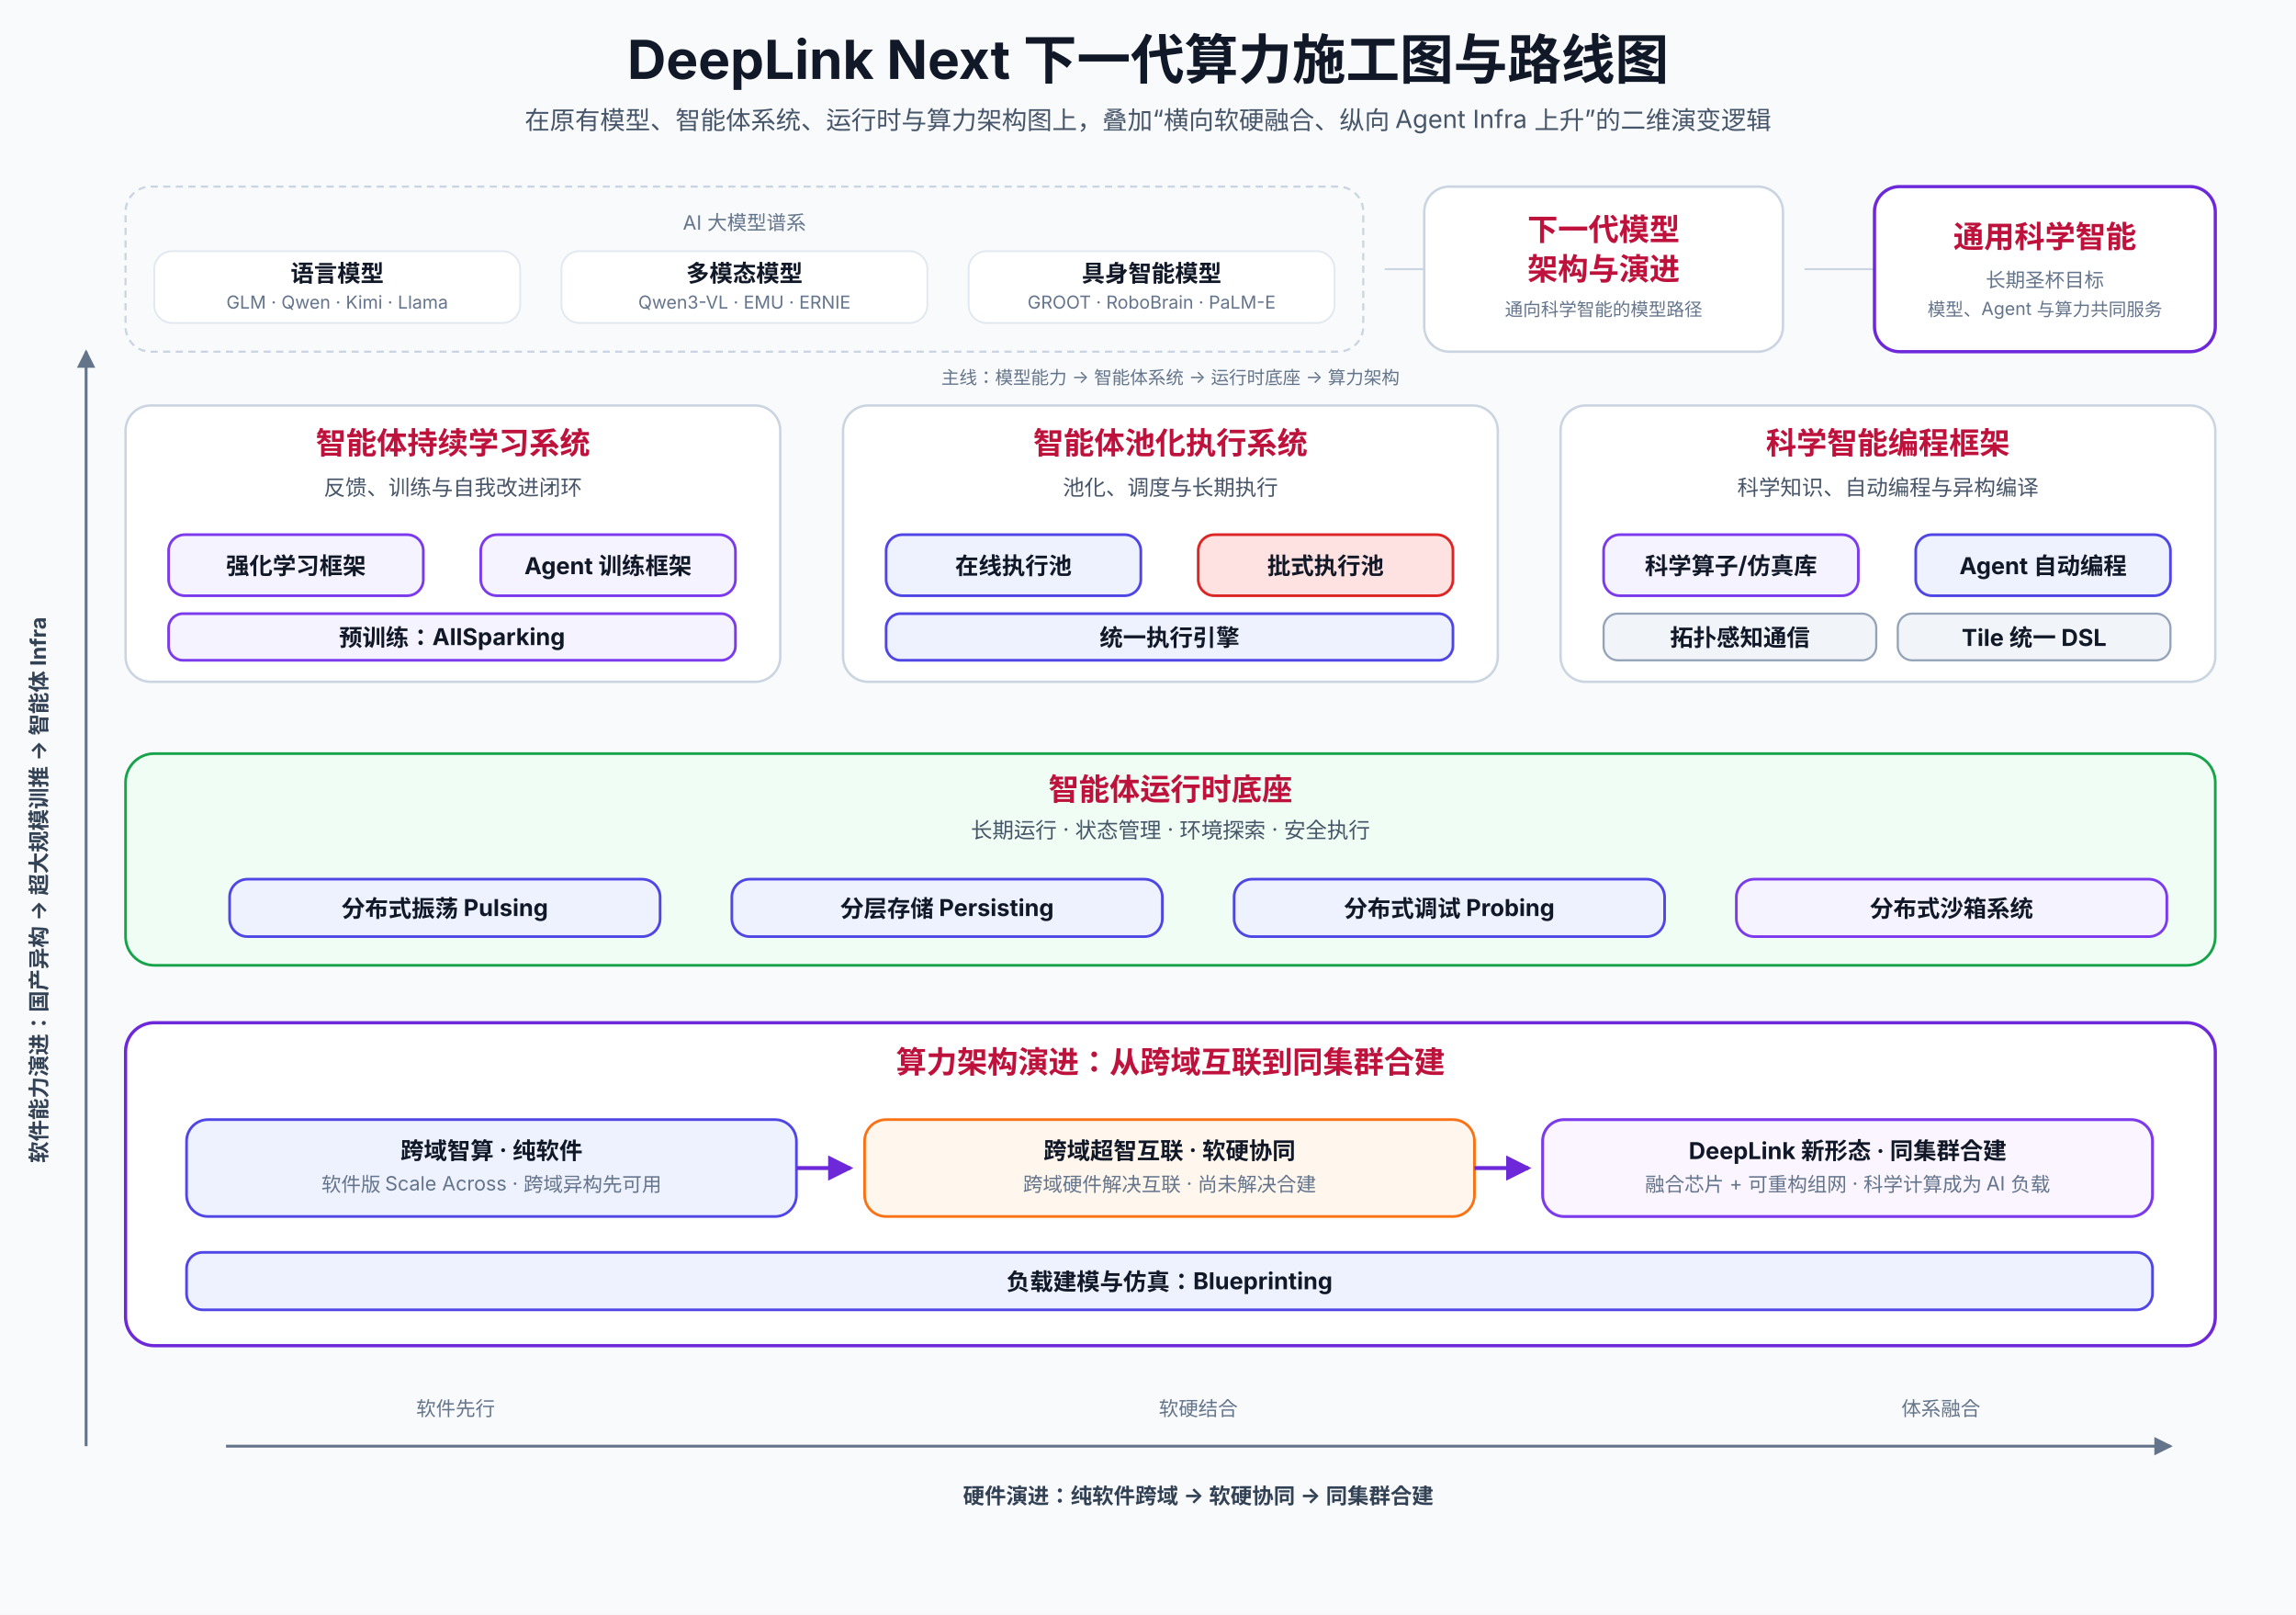
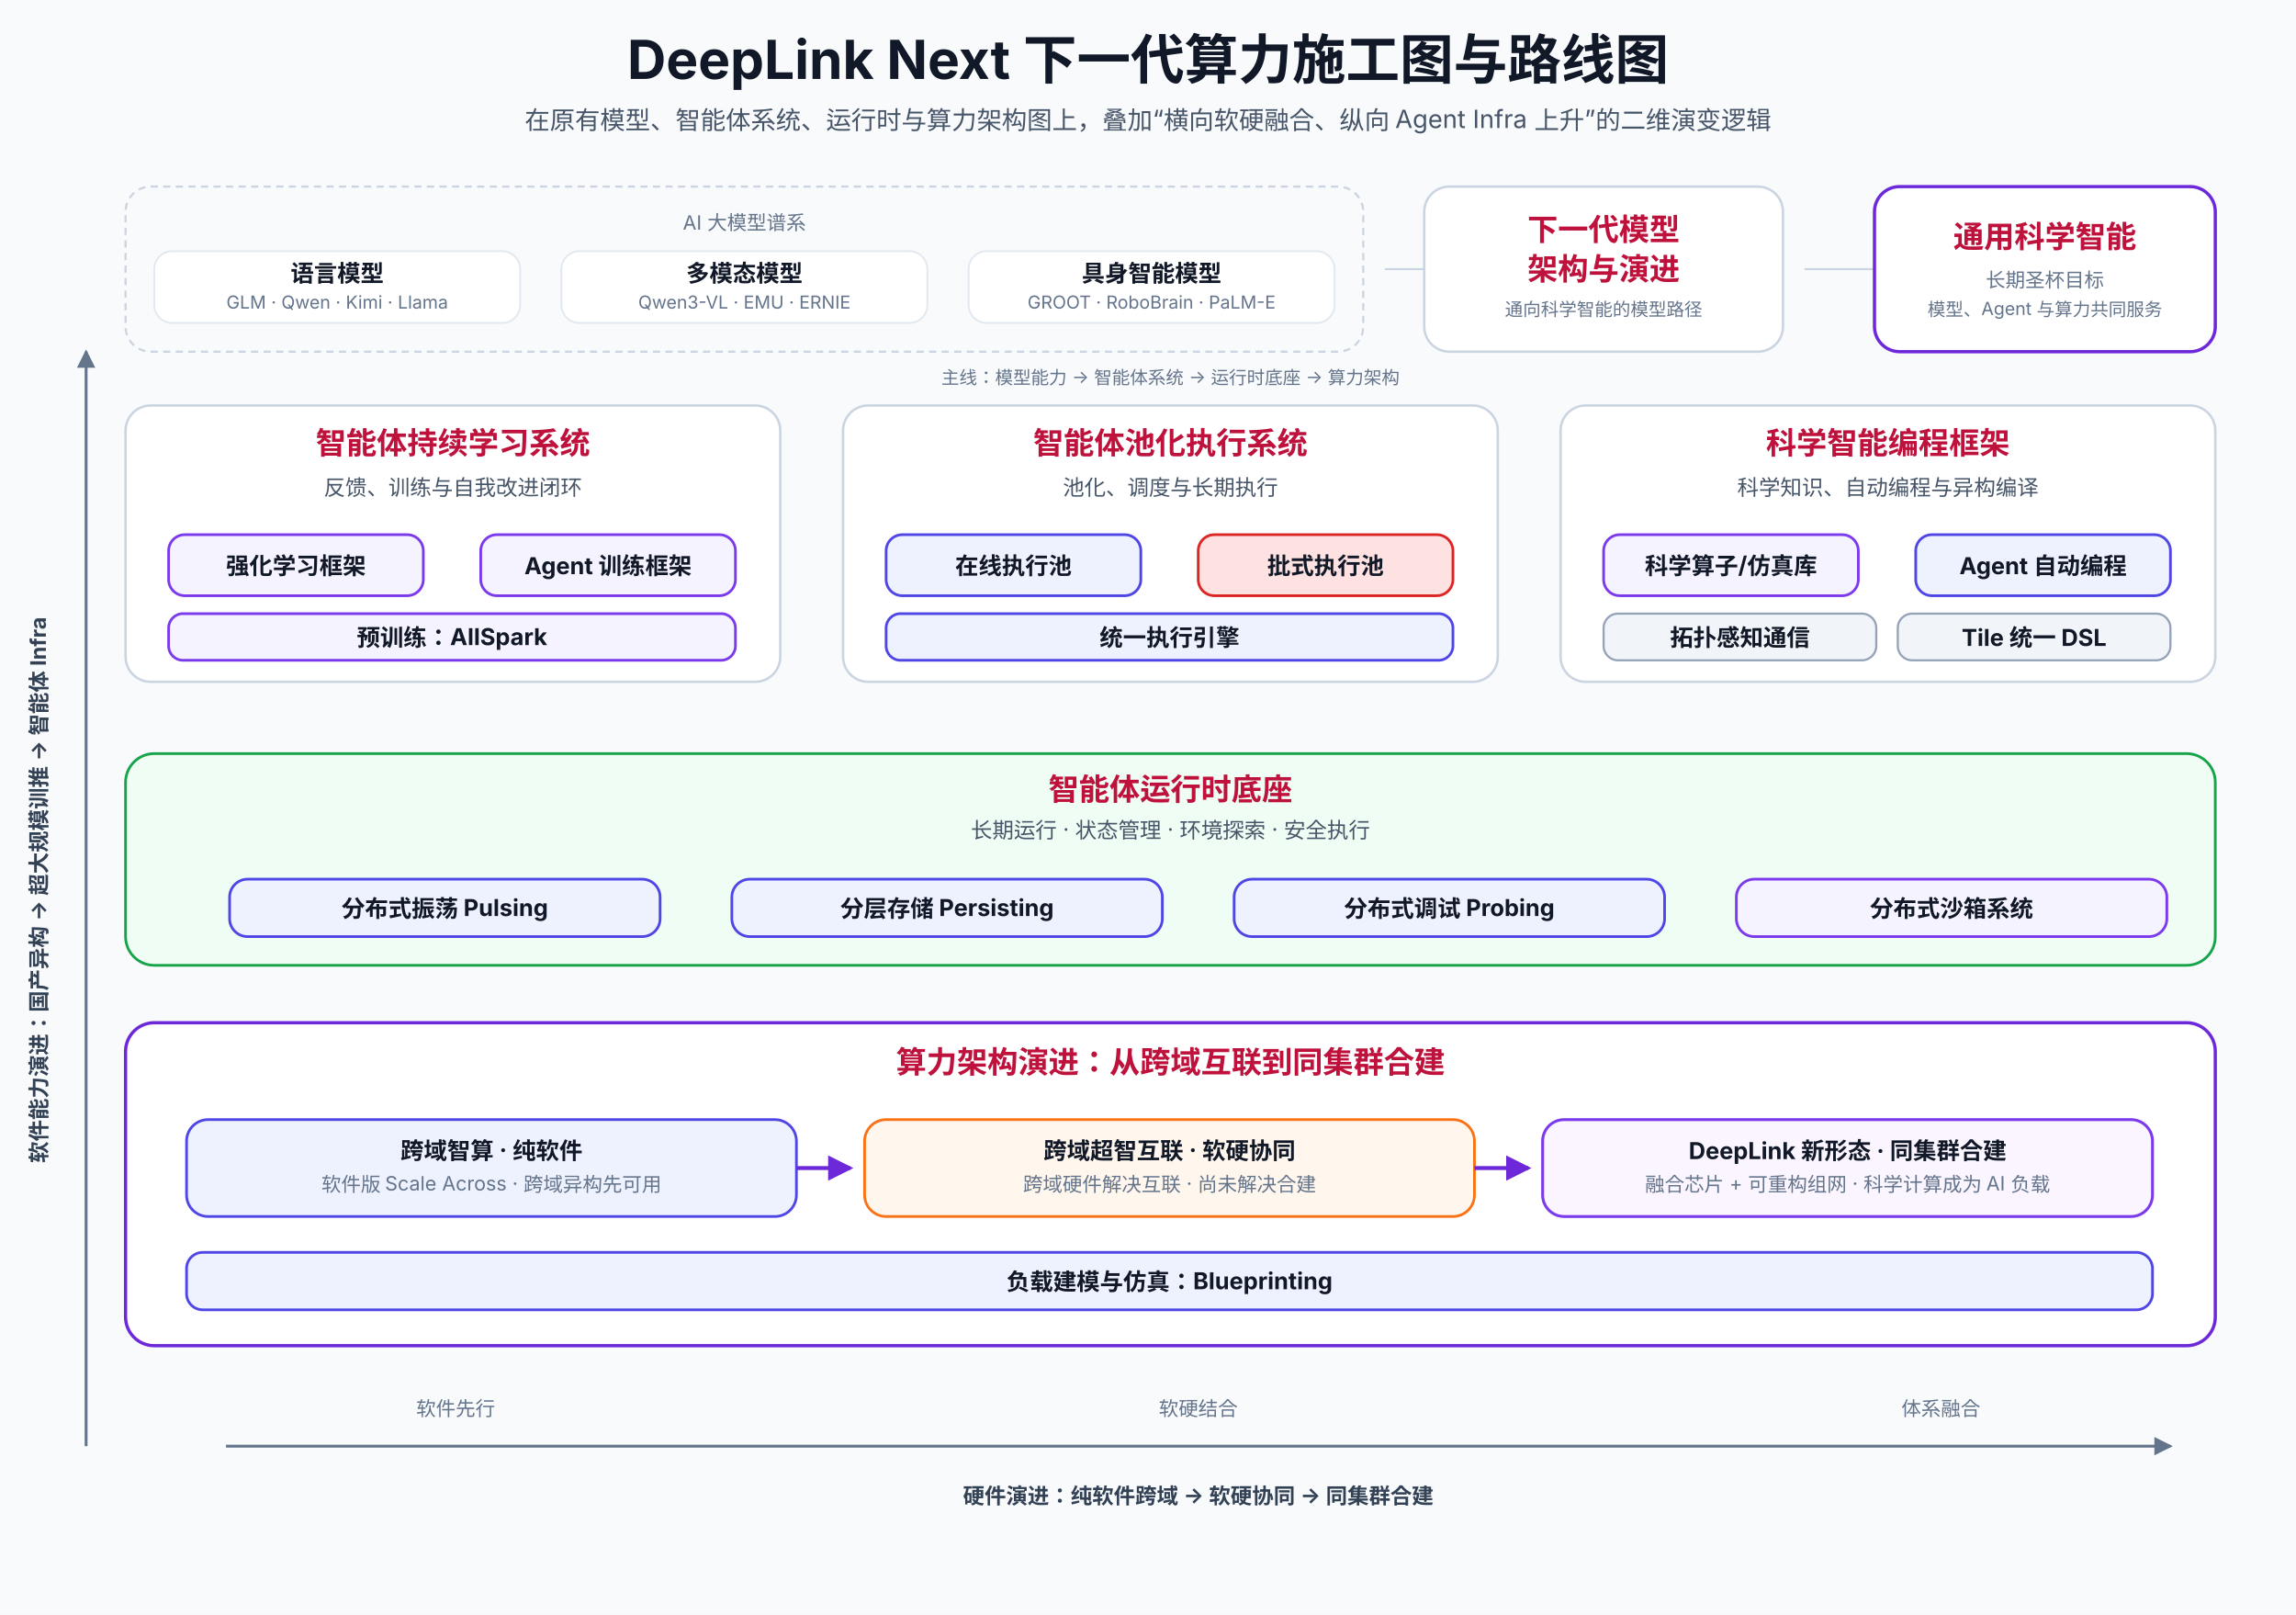
<svg xmlns="http://www.w3.org/2000/svg" viewBox="0 0 1280 900" role="img" aria-labelledby="title desc">
  <defs>
    <marker id="arrowRight" viewBox="0 0 10 10" refX="8" refY="5" markerWidth="8" markerHeight="8" orient="auto">
      <path d="M 1 1 L 9 5 L 1 9 Z" fill="#64748b" />
    </marker>
    <marker id="arrowUp" viewBox="0 0 10 10" refX="8" refY="5" markerWidth="8" markerHeight="8" orient="auto">
      <path d="M 1 1 L 9 5 L 1 9 Z" fill="#64748b" />
    </marker>
    <marker id="arrowPurple" viewBox="0 0 10 10" refX="8" refY="5" markerWidth="8" markerHeight="8" orient="auto">
      <path d="M 1 1 L 9 5 L 1 9 Z" fill="#6d28d9" />
    </marker>
    <marker id="arrowGreen" viewBox="0 0 10 10" refX="5" refY="2" markerWidth="8" markerHeight="8" orient="auto">
      <path d="M 1 1 L 9 5 L 1 9 Z" fill="#16a34a" />
    </marker>
    <style>
      .bg { fill: #f8fafc; }
      .surface { fill: #ffffff; stroke: #cbd5e1; stroke-width: 1.35; }
      .surfaceStrong { fill: #ffffff; stroke: #6d28d9; stroke-width: 1.8; }
      .modelBand { fill: #f8fafc; stroke: #cbd5e1; stroke-width: 1.2; stroke-dasharray: 4 3; }
      .modelCard { fill: #ffffff; stroke: #e2e8f0; stroke-width: 1; }
      .train { fill: #f5f3ff; stroke: #7c3aed; stroke-width: 1.5; }
      .infer { fill: #eef2ff; stroke: #4f46e5; stroke-width: 1.5; }
      .agent { fill: #f0fdf4; stroke: #16a34a; stroke-width: 1.5; }
      .hardware { fill: #fff7ed; stroke: #f97316; stroke-width: 1.5; }
      .base { fill: #f1f5f9; stroke: #94a3b8; stroke-width: 1.2; }
      .fusion { fill: #faf5ff; stroke: #7c3aed; stroke-width: 1.6; }
      .title { font: 700 30px -apple-system, BlinkMacSystemFont, "PingFang SC", "Microsoft YaHei", sans-serif; fill: #111827; }
      .subtitle { font: 400 14px -apple-system, BlinkMacSystemFont, "PingFang SC", "Microsoft YaHei", sans-serif; fill: #475569; }
      .section { font: 700 17px -apple-system, BlinkMacSystemFont, "PingFang SC", "Microsoft YaHei", sans-serif; fill: #be123c; }
      .label { font: 700 13px -apple-system, BlinkMacSystemFont, "PingFang SC", "Microsoft YaHei", sans-serif; fill: #111827; }
      .body { font: 400 12px -apple-system, BlinkMacSystemFont, "PingFang SC", "Microsoft YaHei", sans-serif; fill: #475569; }
      .small { font: 400 11px -apple-system, BlinkMacSystemFont, "PingFang SC", "Microsoft YaHei", sans-serif; fill: #64748b; }
      .tiny { font: 400 10px -apple-system, BlinkMacSystemFont, "PingFang SC", "Microsoft YaHei", sans-serif; fill: #64748b; }
      .axisLabel { font: 700 12px -apple-system, BlinkMacSystemFont, "PingFang SC", "Microsoft YaHei", sans-serif; fill: #334155; }
      .axis { stroke: #64748b; stroke-width: 1.6; fill: none; marker-end: url(#arrowRight); }
      .axisUp { stroke: #64748b; stroke-width: 1.6; fill: none; marker-end: url(#arrowUp); }
      .flow { stroke: #6d28d9; stroke-width: 2.2; fill: none; marker-end: url(#arrowPurple); }
      .agentFlow { stroke: #16a34a; stroke-width: 2; fill: none; marker-end: url(#arrowGreen); stroke-dasharray: 6 4; }
      .softLine { stroke: #cbd5e1; stroke-width: 1.1; fill: none; }
    </style>
  </defs>
  <rect class="bg" width="1280" height="900" />
  <g transform="translate(64, 44)">
    <text class="title" x="576" y="0" text-anchor="middle">DeepLink Next 下一代算力施工图与路线图</text>
    <text class="subtitle" x="576" y="28" text-anchor="middle">在原有模型、智能体系统、运行时与算力架构图上，叠加“横向软硬融合、纵向 Agent Infra 上升”的二维演变逻辑</text>
  </g>
  <g transform="translate(70, 104)">
    <rect class="modelBand" width="690" height="92" rx="14" />
    <text class="small" x="345" y="24" text-anchor="middle">AI 大模型谱系</text>
    <g transform="translate(16, 36)">
      <rect class="modelCard" width="204" height="40" rx="10" />
      <text class="label" x="102" y="17" text-anchor="middle">语言模型</text>
      <text class="tiny" x="102" y="32" text-anchor="middle">GLM · Qwen · Kimi · Llama</text>
    </g>
    <g transform="translate(243, 36)">
      <rect class="modelCard" width="204" height="40" rx="10" />
      <text class="label" x="102" y="17" text-anchor="middle">多模态模型</text>
      <text class="tiny" x="102" y="32" text-anchor="middle">Qwen3-VL · EMU · ERNIE</text>
    </g>
    <g transform="translate(470, 36)">
      <rect class="modelCard" width="204" height="40" rx="10" />
      <text class="label" x="102" y="17" text-anchor="middle">具身智能模型</text>
      <text class="tiny" x="102" y="32" text-anchor="middle">GROOT · RoboBrain · PaLM-E</text>
    </g>
    <path class="softLine" d="M 702 46 L 724 46" />
    <g transform="translate(724, 0)">
      <rect class="surface" width="200" height="92" rx="14" />
      <text class="section" x="100" y="30" text-anchor="middle">下一代模型</text>
      <text class="section" x="100" y="52" text-anchor="middle">架构与演进</text>
      <text class="tiny" x="100" y="72" text-anchor="middle">通向科学智能的模型路径</text>
    </g>
    <path class="softLine" d="M 936 46 L 975 46" />
    <g transform="translate(975, 0)">
      <rect class="surfaceStrong" width="190" height="92" rx="14" />
      <text class="section" x="95" y="34" text-anchor="middle">通用科学智能</text>
      <text class="small" x="95" y="56" text-anchor="middle">长期圣杯目标</text>
      <text class="tiny" x="95" y="72" text-anchor="middle">模型、Agent 与算力共同服务</text>
    </g>
  </g>
  <g transform="translate(70, 226)">
    <text class="tiny" x="582.5" y="-12" text-anchor="middle" fill="#6d28d9">主线：模型能力 → 智能体系统 → 运行时底座 → 算力架构</text>
    <rect class="surface" width="365" height="154" rx="14" />
    <text class="section" x="182.5" y="27" text-anchor="middle">智能体持续学习系统</text>
    <text class="body" x="182.5" y="50" text-anchor="middle">反馈、训练与自我改进闭环</text>
    <g transform="translate(24, 72)">
      <rect class="train" width="142" height="34" rx="9" />
      <text class="label" x="71" y="22" text-anchor="middle">强化学习框架</text>
    </g>
    <g transform="translate(198, 72)">
      <rect class="train" width="142" height="34" rx="9" />
      <text class="label" x="71" y="22" text-anchor="middle">Agent 训练框架</text>
    </g>
    <g transform="translate(24, 116)">
      <rect class="train" width="316" height="26" rx="8" />
-       <text class="label" x="158" y="18" text-anchor="middle">预训练：AllSparking</text>
+       <text class="label" x="158" y="18" text-anchor="middle">预训练：AllSpark</text>
    </g>
    <rect class="surface" x="400" width="365" height="154" rx="14" />
    <text class="section" x="582.5" y="27" text-anchor="middle">智能体池化执行系统</text>
    <text class="body" x="582.5" y="50" text-anchor="middle">池化、调度与长期执行</text>
    <g transform="translate(424, 72)">
      <rect class="infer" width="142" height="34" rx="9" />
      <text class="label" x="71" y="22" text-anchor="middle">在线执行池</text>
    </g>
    <g transform="translate(598, 72)">
      <rect fill="#fee2e2" stroke="#dc2626" stroke-width="1.5" width="142" height="34" rx="9" />
      <text class="label" x="71" y="22" text-anchor="middle">批式执行池</text>
    </g>
    <g transform="translate(424, 116)">
      <rect class="infer" width="316" height="26" rx="8" />
      <text class="label" x="158" y="18" text-anchor="middle">统一执行引擎</text>
    </g>
    <rect class="surface" x="800" width="365" height="154" rx="14" />
    <text class="section" x="982.5" y="27" text-anchor="middle">科学智能编程框架</text>
    <text class="body" x="982.5" y="50" text-anchor="middle">科学知识、自动编程与异构编译</text>
    <g transform="translate(824, 72)">
      <rect class="train" width="142" height="34" rx="9" />
      <text class="label" x="71" y="22" text-anchor="middle">科学算子/仿真库</text>
    </g>
    <g transform="translate(998, 72)">
      <rect class="infer" width="142" height="34" rx="9" />
      <text class="label" x="71" y="22" text-anchor="middle">Agent 自动编程</text>
    </g>
    <g transform="translate(824, 116)">
      <rect class="base" width="152" height="26" rx="8" />
      <text class="label" x="76" y="18" text-anchor="middle">拓扑感知通信</text>
      <rect class="base" x="164" width="152" height="26" rx="8" />
      <text class="label" x="240" y="18" text-anchor="middle">Tile 统一 DSL</text>
    </g>
  </g>
  <g transform="translate(70, 420)">
    <rect class="agent" width="1165" height="118" rx="16" />
    <text class="section" x="582.5" y="26" text-anchor="middle">智能体运行时底座</text>
    <text class="body" x="582.5" y="47" text-anchor="middle">长期运行 · 状态管理 · 环境探索 · 安全执行</text>
    <g transform="translate(58, 70)">
      <rect class="infer" width="240" height="32" rx="10" />
      <text class="label" x="120" y="21" text-anchor="middle">分布式振荡 Pulsing</text>
    </g>
    <g transform="translate(338, 70)">
      <rect class="infer" width="240" height="32" rx="10" />
      <text class="label" x="120" y="21" text-anchor="middle">分层存储 Persisting</text>
    </g>
    <g transform="translate(618, 70)">
      <rect class="infer" width="240" height="32" rx="10" />
      <text class="label" x="120" y="21" text-anchor="middle">分布式调试 Probing</text>
    </g>
    <g transform="translate(898, 70)">
      <rect class="train" width="240" height="32" rx="10" />
      <text class="label" x="120" y="21" text-anchor="middle">分布式沙箱系统</text>
    </g>
  </g>
  <g transform="translate(70, 570)">
    <rect class="surfaceStrong" width="1165" height="180" rx="16" />
    <text class="section" x="582.5" y="28" text-anchor="middle">算力架构演进：从跨域互联到同集群合建</text>
    <g transform="translate(34, 54)">
      <rect class="infer" width="340" height="54" rx="12" />
      <text class="label" x="170" y="22" text-anchor="middle">跨域智算 · 纯软件</text>
      <text class="small" x="170" y="40" text-anchor="middle">软件版 Scale Across · 跨域异构先可用</text>
    </g>
    <g transform="translate(412, 54)">
      <rect class="hardware" width="340" height="54" rx="12" />
      <text class="label" x="170" y="22" text-anchor="middle">跨域超智互联 · 软硬协同</text>
      <text class="small" x="170" y="40" text-anchor="middle">跨域硬件解决互联 · 尚未解决合建</text>
    </g>
    <g transform="translate(790, 54)">
      <rect class="fusion" width="340" height="54" rx="12" />
      <text class="label" x="170" y="22" text-anchor="middle">DeepLink 新形态 · 同集群合建</text>
      <text class="small" x="170" y="40" text-anchor="middle">融合芯片 + 可重构组网 · 科学计算成为 AI 负载</text>
    </g>
    <path class="flow" d="M 374 81 L 404 81" />
    <path class="flow" d="M 752 81 L 782 81" />
    <g transform="translate(34, 128)">
      <rect class="infer" width="1096" height="32" rx="9" />
      <text class="label" x="548" y="21" text-anchor="middle">负载建模与仿真：Blueprinting</text>
    </g>
  </g>
  <g transform="translate(72, 86)">
    <path class="axis" d="M 54 720 L 1138 720" />
    <text class="axisLabel" x="596" y="752" text-anchor="middle">硬件演进：纯软件跨域 → 软硬协同 → 同集群合建</text>
    <text class="small" x="182" y="703" text-anchor="middle">软件先行</text>
    <text class="small" x="596" y="703" text-anchor="middle">软硬结合</text>
    <text class="small" x="1010" y="703" text-anchor="middle">体系融合</text>
    <path class="axisUp" d="M -24 720 L -24 110" />
    <text class="axisLabel" x="-46" y="410" text-anchor="middle" transform="rotate(-90 -46 410)">软件能力演进：国产异构 → 超大规模训推 → 智能体 Infra</text>
  </g>
</svg>
